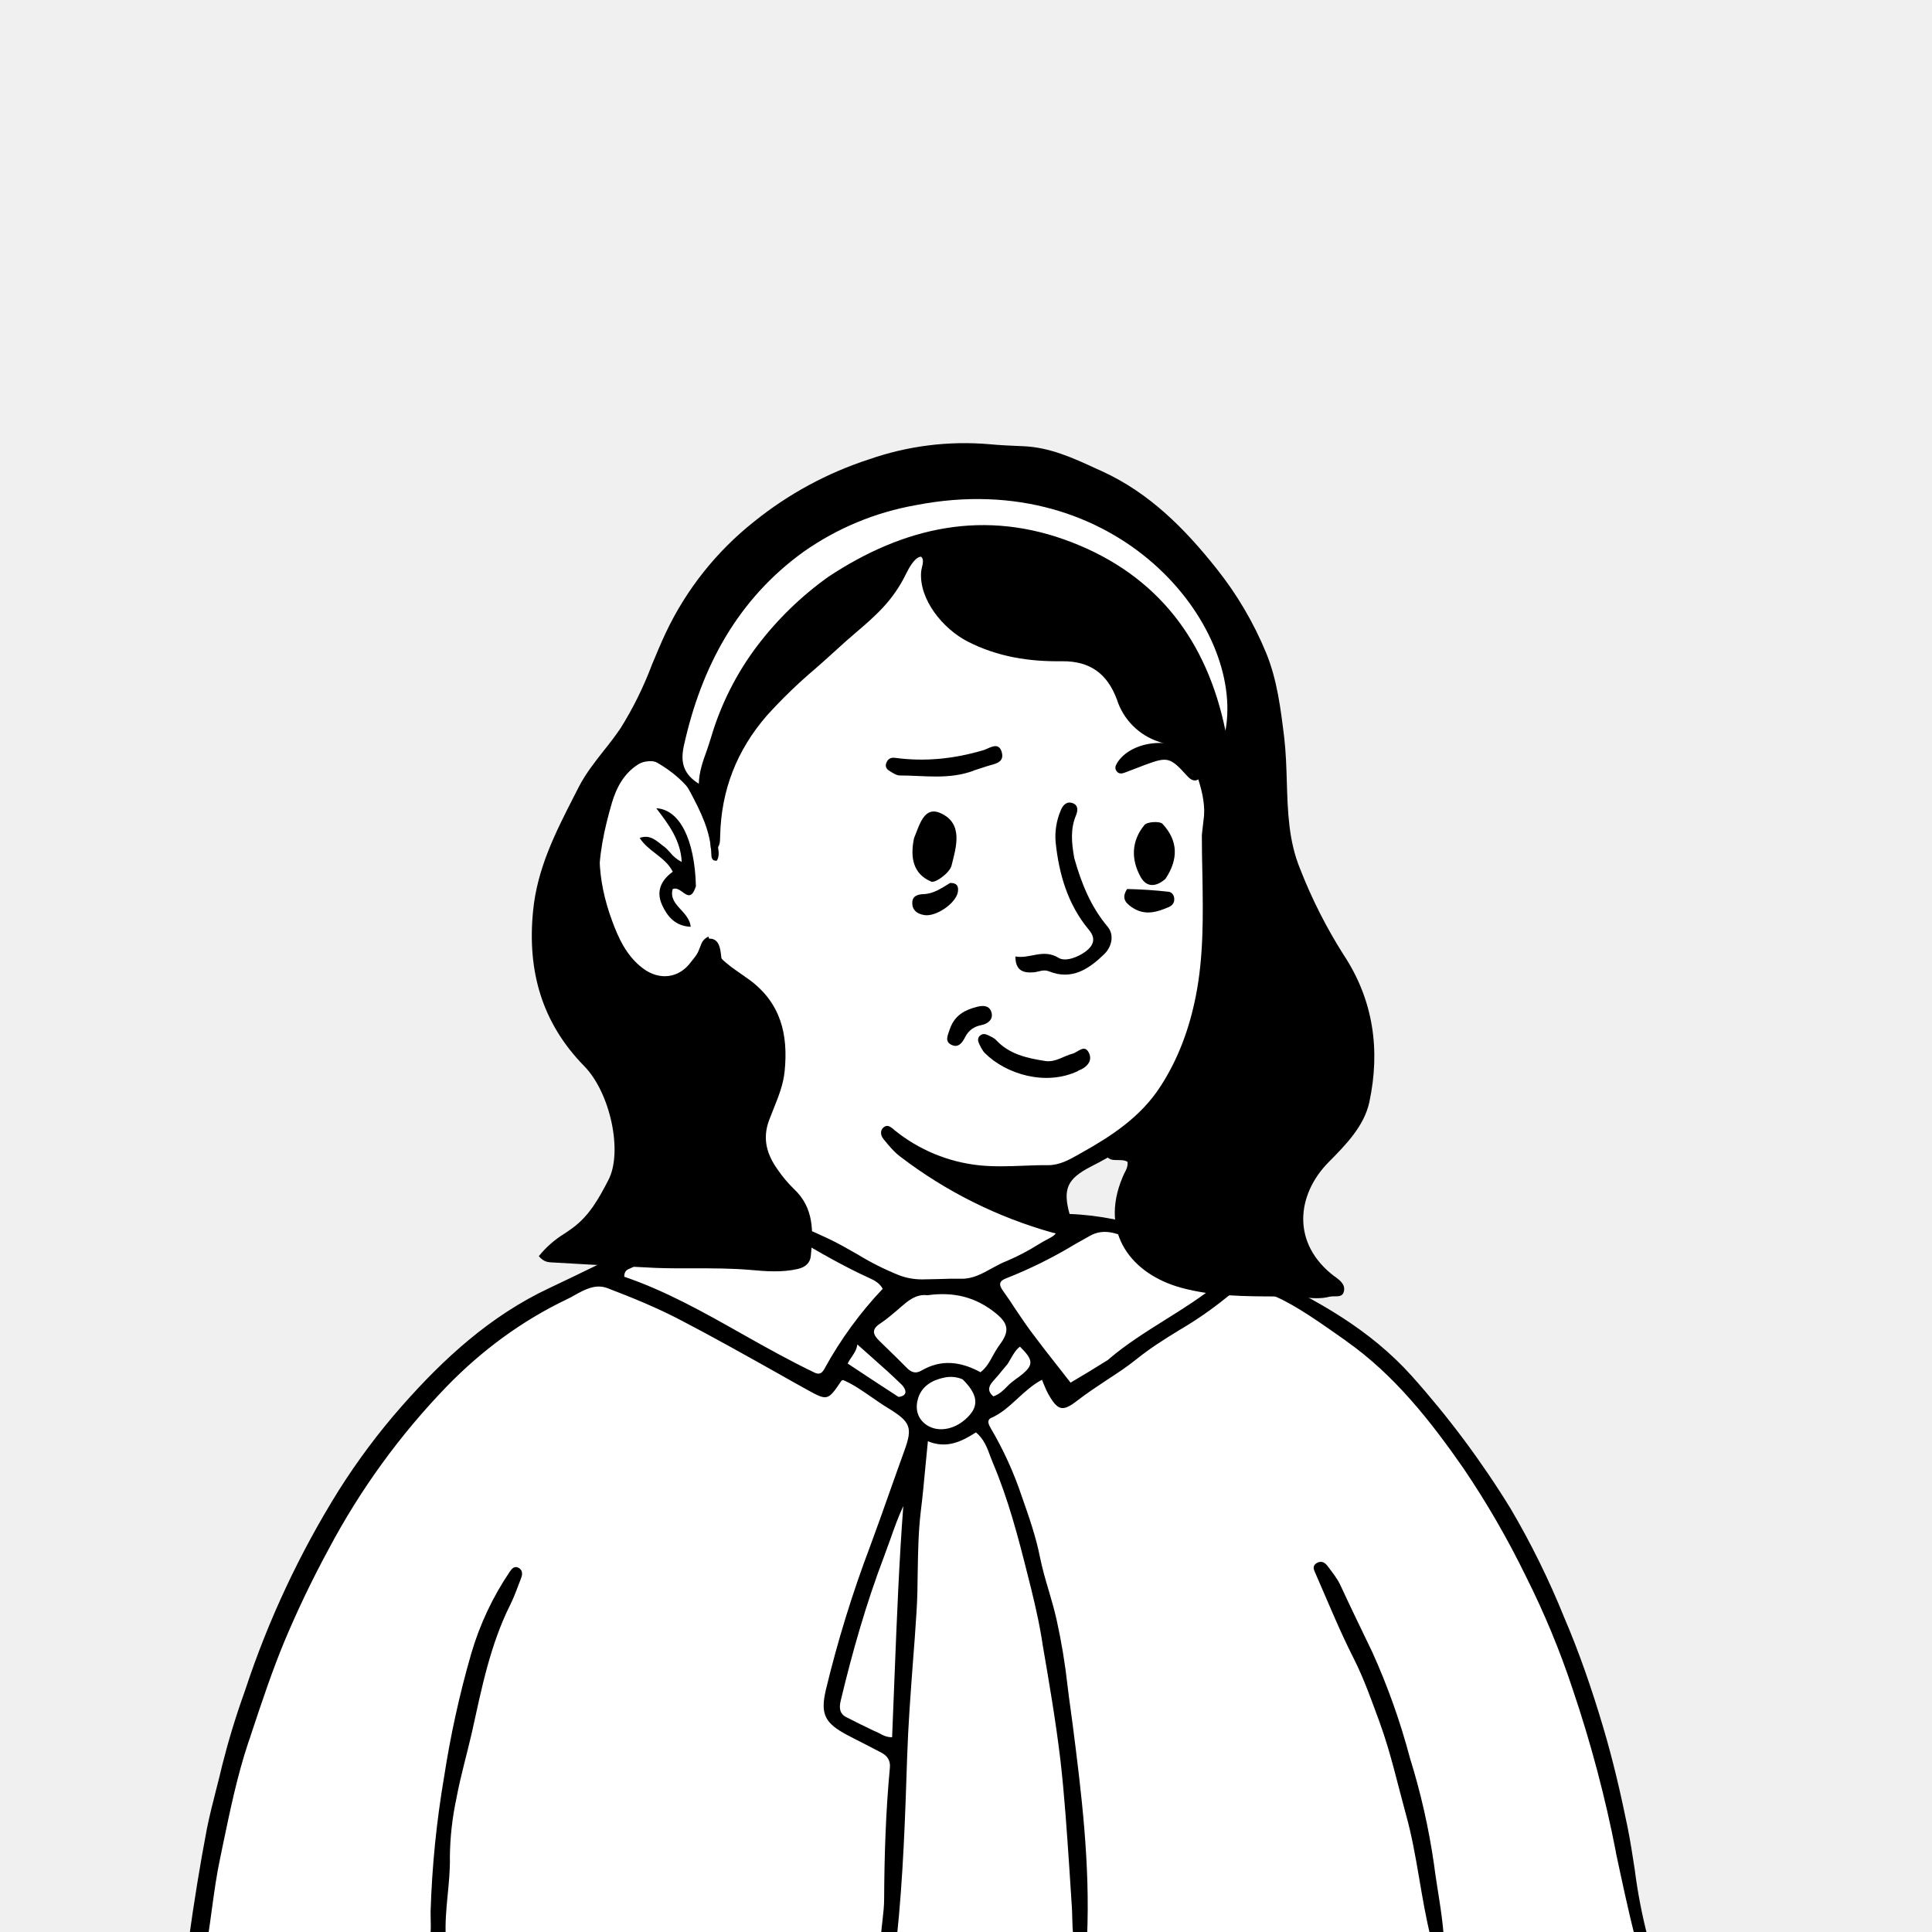
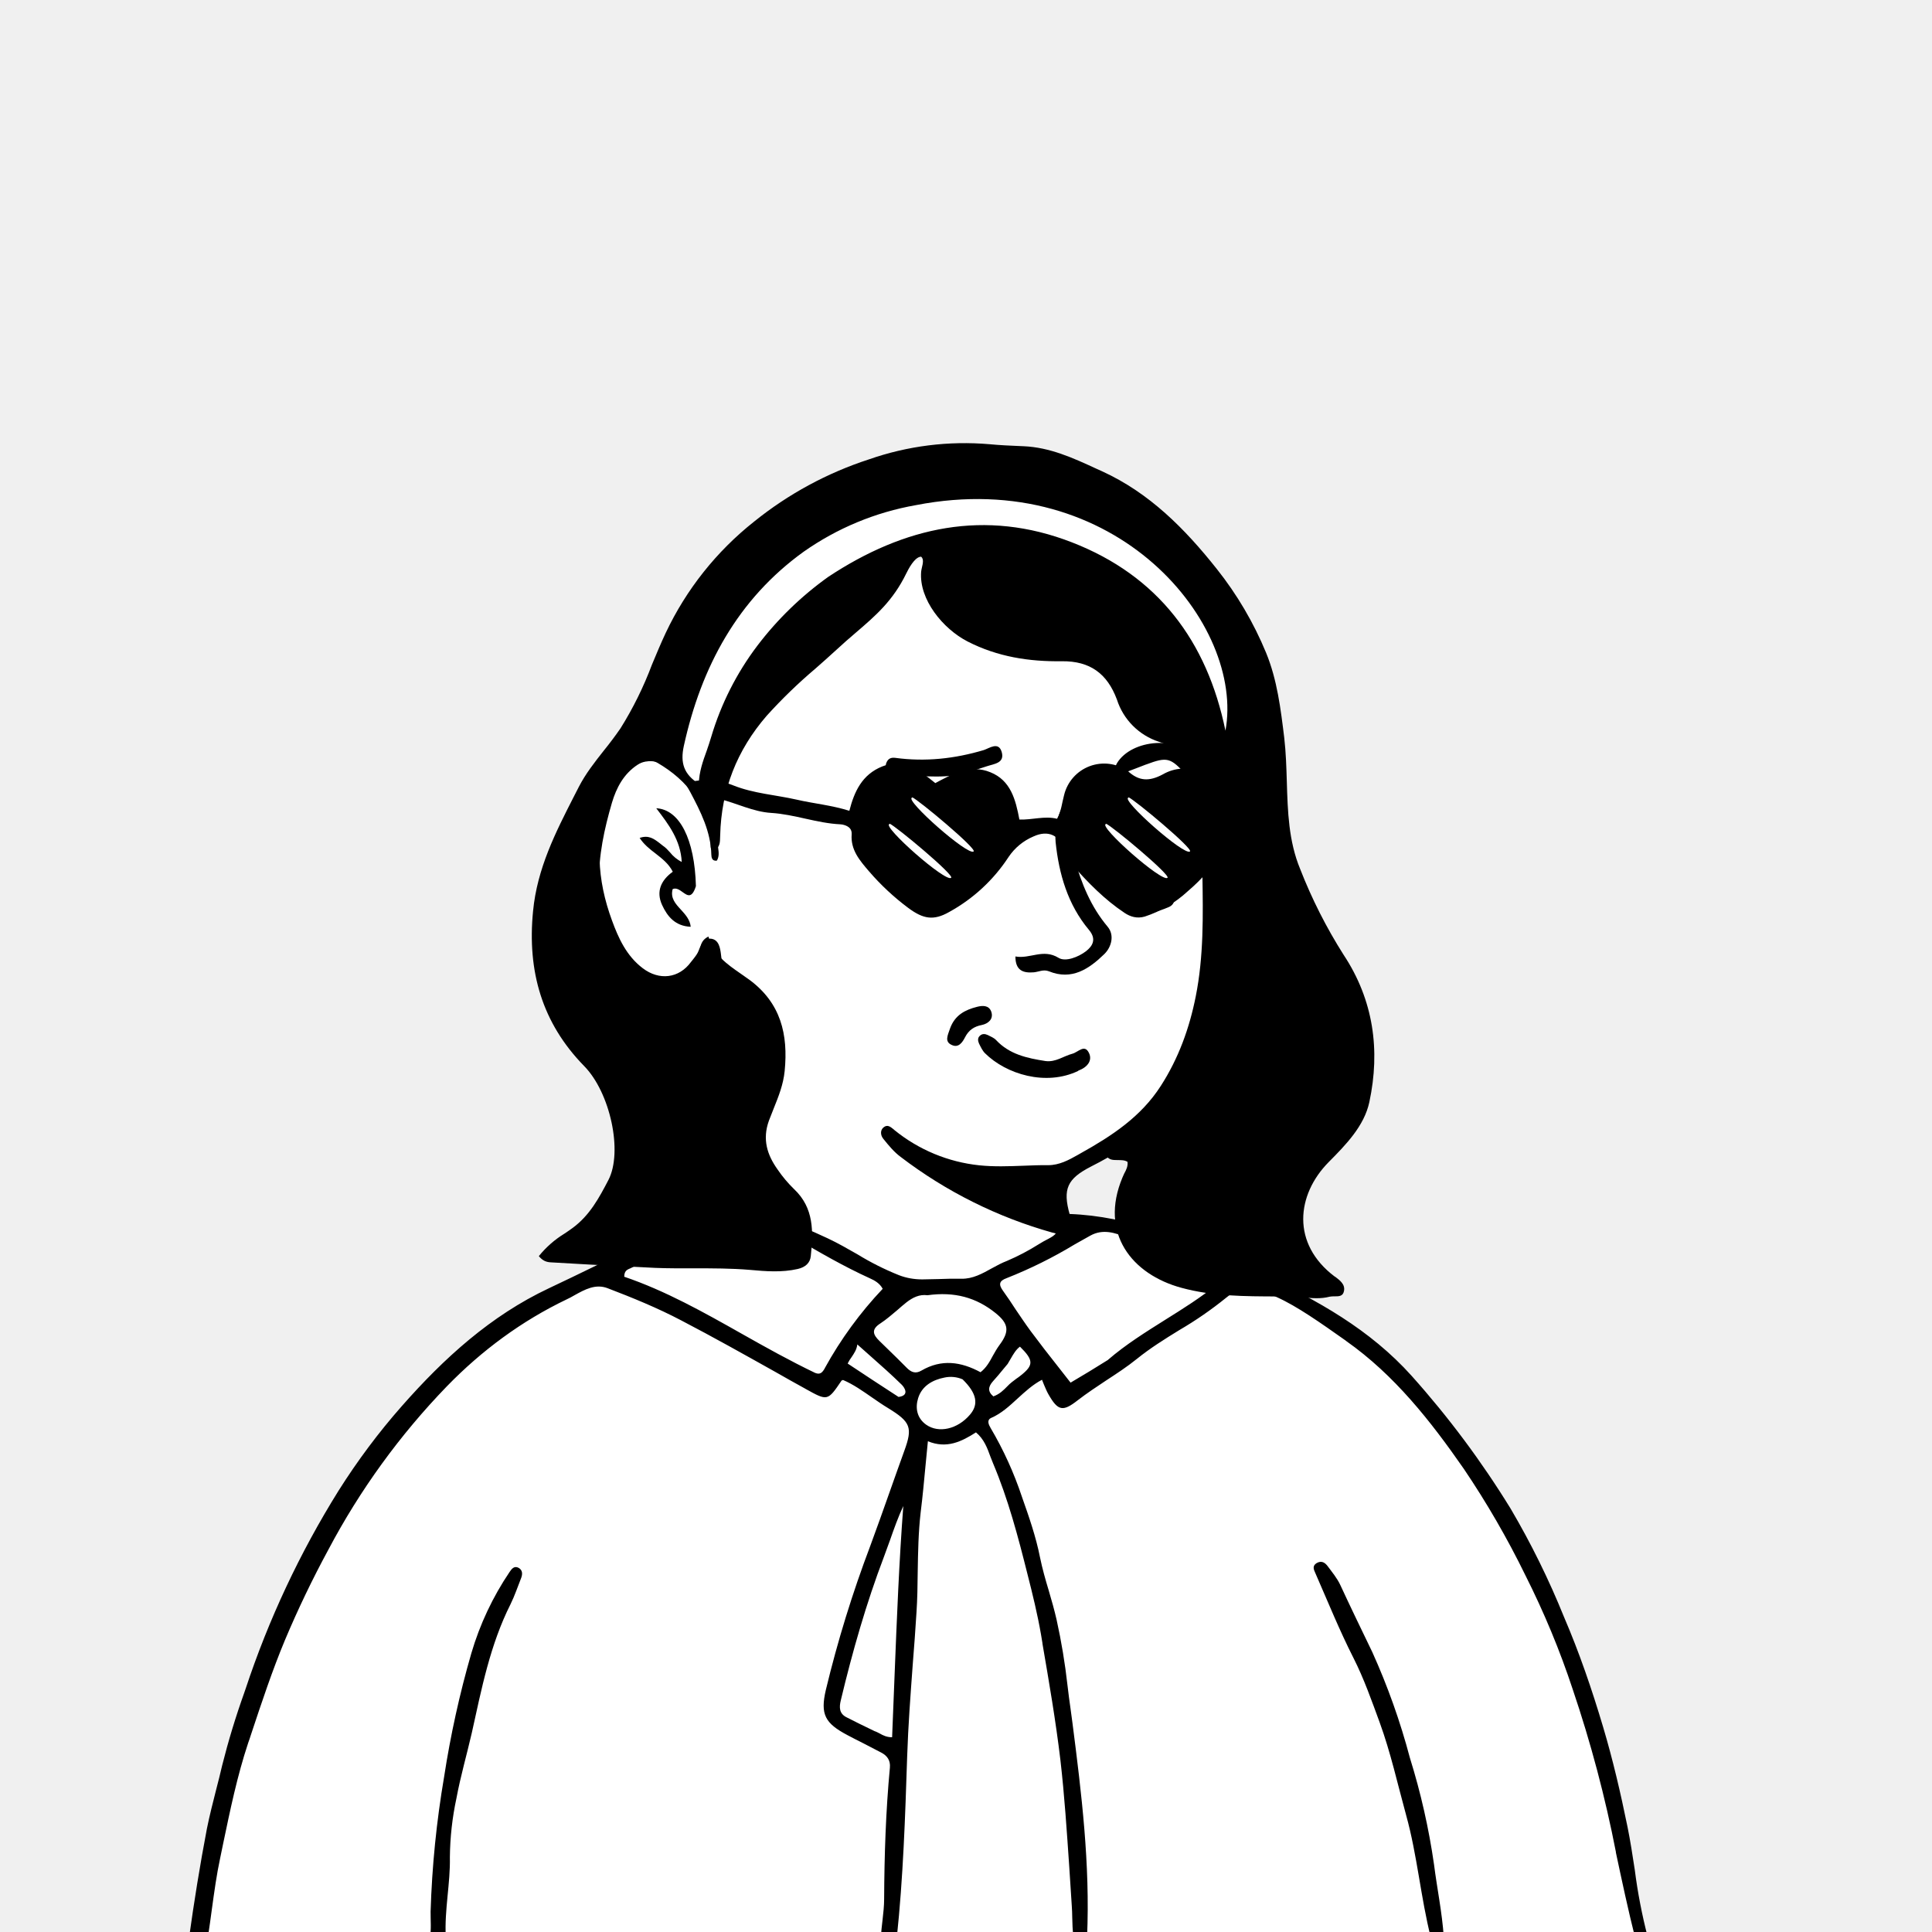
<svg xmlns="http://www.w3.org/2000/svg" viewBox="0 0 1744 1744" fill="none" shape-rendering="auto">
  <mask id="viewboxMask">
    <rect width="1744" height="1744" rx="0" ry="0" x="0" y="0" fill="#fff" />
  </mask>
  <g mask="url(#viewboxMask)">
    <g transform="translate(531 487)">
      <path d="M554 727.7c-99.2 297-363.8 388.6-503.7 19.8-19.3-50.7 31-69.5 66.2-91.9 24.1-15.3 36.8-28.5 35.3-42.2-7-64.4-36.9-243.8-36.9-243.8l-3-5.8s.7-1.6-2.2 1.2c-3 3-9.9 34.2-37 34.2-24.5 0-49.2-10.9-61-86.3C7.2 285.6 9.6 214 40 201c12.5-5.3 24-7.2 35.2-.8 11.3 6.4-13-22 112-126C268.4 6.4 396.7-3.5 448.5 8 500.3 19.5 552 44.8 574.9 98.5c27.8 65-25.9 114.3-14 262.5-2.2 53.6.8 171.2-146.6 210.6-28 7.5-19.3 48.4 22.7 58.4 67 21 117 72.3 117 97.9" fill="#fff" />
      <path fill-rule="evenodd" clip-rule="evenodd" d="m554 266.2.1-1.4c4.1-36.4 8.2-71.7 27.1-103.4 6.5 4.4 5.7 10 3.7 15.2-19.9 51.2-18 104.4-16.2 157.6l.4 14c2.1 66.4-14.5 126.8-58.7 177.5-15.4 17.6-35.8 29.8-56.5 40.3-21.4 11-25.9 20.1-19.2 43.6l.8 2.6c1.4 3.9 2.8 7.9-1 11.8-4.5 4.6-9.5 3.3-14.8 1.8l-.6-.1a406.4 406.4 0 0 1-137-68.3c-6-4.4-10.8-10.3-15.5-16.1l-.3-.4c-2.5-3-3-7.8.5-10.4 3.3-2.5 5.8-.5 8.7 1.8l1 .9a145.5 145.5 0 0 0 76.3 31.7c13.4 1.4 26.6.9 40 .4 7.4-.3 14.8-.6 22.3-.5 10.2 0 18.7-4.7 26.7-9.2l2.8-1.6c27.8-15.5 54.3-32.8 72.2-60.7 16.1-25 25.9-52.2 31.6-80.9 7.2-36.1 6.6-72.7 6-109.8-.3-12-.5-24.2-.5-36.4ZM50.6 190.8c21.9-1.7 34 11.2 44.3 26.3a140.4 140.4 0 0 1 22.4 61.5c.5 3.7 1 7.6-1.2 11.3-4.5.6-4.9-3-5-5.6-.5-20.7-9.7-38.7-18.9-56.1-6.6-12.5-16.2-24.6-31.4-27.6-17.2-3.5-33 12-40.8 32.2-14.5 37.6-12 74.6 1.4 111 5.8 15.9 13.1 32.1 27.8 43.2 14.8 11.3 32.7 9.3 43.6-5.7l2-2.5c2-2.6 4-5.1 5-8 2.1-5.8 5.4-11.2 11.3-10.4 6.8 1 8 8.3 8.7 14a3661 3661 0 0 0 22 156.7l5.9 38.8c2.6 17.1 5.6 41.7 3.6 52.1a28 28 0 0 0-.3 2.2c-.4 2.8-.6 5-4.2 5.5-4.9.8-7-2-7.7-6.4-2.3-17-3-23.6-4-49.6-.9-25.2-5.6-50-10.4-74.9l-5-27c-5.2-30.8-10.3-62-10.8-97l-2 3c-7.6 11.3-13.7 20.5-24.5 24a40.5 40.5 0 0 1-46.1-12.5 127.8 127.8 0 0 1-28.8-55.8c-8.4-34-9.9-67.1.9-100.6 5.2-16.1 23.7-44.7 42.2-42Zm34.6 127.5c4.4 3.2 8.4 6 12-5.4-1.1-42.2-14.7-69.2-35.8-70.3 11.2 14.6 22 28.8 23 48.5a32.3 32.3 0 0 1-10.7-8.8c-2-2.2-4-4.4-6.5-6l-3-2.4c-4.8-3.6-9.7-7.4-17.8-4.5 3.8 5.8 9 10 14.3 14 6 4.7 12 9.3 15.6 16.5-10.6 7.7-15.2 17.7-9.7 29.9 4.8 10.5 11.9 19.2 25.9 19.8-.6-6.3-4.7-10.9-8.8-15.4-5-5.4-9.7-10.6-7.5-18.6 3.2-1.5 6.2.7 9 2.7Z" fill="#000" />
    </g>
    <g transform="translate(178 1057)">
      <path d="M1304.4 692.5.7 689.2S34 479.5 96.9 360.3c73-138.7 173.6-266 400-320.3 9-2.1 96.1 44.3 128.4 60.3 15 7.4 77.1 2.9 77.1 2.9l110.8-54.9s130.4 42 196.6 79.3c84.2 47.3 179.2 187 223 296 46.6 115.8 71.6 269 71.6 269Z" fill="#fff" />
      <path fill-rule="evenodd" clip-rule="evenodd" d="M1280.6 615c5.5 25.8 11 51.7 17.5 77.5 4.6 0 8.1 0 11.3-.9a485 485 0 0 1-11.7-60.7c-2-13.1-4-26.2-6.6-39-6.2-30.4-13.2-60.5-22-90-10-33.6-21.4-67-35.3-99.3a734.6 734.6 0 0 0-48.2-97.8 834.7 834.7 0 0 0-89.3-119.8c-37.6-41.9-85.4-68.5-134.7-91.4a816 816 0 0 0-105.3-42.7c-25.6-7.8-52-12.4-79-12.2-6 0-9.3 3.6-5.5 7.6 8.2 8.6 2.4 11.8-3.3 14.9a101.8 101.8 0 0 0-8.9 5A203 203 0 0 1 731 81.2c-4.7 1.8-9.2 4.2-13.7 6.7-8.6 4.8-17.3 9.6-27.3 9.4-7-.1-13.9 0-20.8.3l-14.7.3c-7.2 0-14.3-1.2-21-3.8a247.8 247.8 0 0 1-37.6-18.9c-8.8-5-17.6-10.1-26.8-14.4l-11.6-5.3A298 298 0 0 1 503 26.1c-5.2-3.8-10.2-1.8-14.4.8-14.5 9-30.4 14.6-46.3 20.2-14 5-28 9.9-41 17-27.3 15-55.6 28.4-83.8 41.8-52.5 24.7-94.7 63.1-132.8 106.4-21 23.8-40 49.3-57 76.2a832.4 832.4 0 0 0-84 179l-1.2 3.5a703.8 703.8 0 0 0-20 65.8c-1.6 7.2-3.5 14.3-5.3 21.4-3 11.8-6 23.5-8.4 35.4-6.3 32.9-11.6 66-16.2 99 6.3 0 11.6 0 17.1-1.1 1.3-8.4 2.4-16.6 3.5-24.7 2.2-15.9 4.3-31.5 7.6-46.8l2.6-12.6c6.4-30.6 12.7-61.2 22.6-91 1-2.6 1.8-5.3 2.7-8 9.5-28.6 19-57.3 30.6-85.1a922.1 922.1 0 0 1 39.1-81.4 647.7 647.7 0 0 1 107-147.5c31.5-32.4 67.5-59 108.2-78.5 2.3-1 4.7-2.4 7-3.7 9.2-5.1 19-10.6 30-6.3 22.5 8.6 45 17.8 66.3 29 28.8 15 57.1 30.9 85.5 46.8 8.8 5 17.6 10 26.4 14.8l.5.3c19.8 11 19.8 11 32.4-7.6l.8-.3.5-.2c9.4 4 17.8 10 26.2 15.8 4.8 3.3 9.5 6.6 14.5 9.6 20.4 12.5 22.3 17.5 14.6 38.6-4.5 12.3-8.8 24.7-13.2 37-5.8 16.4-11.6 32.8-17.6 49a1075.7 1075.7 0 0 0-40 129.7c-5.2 22.2-.8 30.2 19.7 41 4.8 2.6 9.7 5 14.6 7.5l15.8 8.2c5.3 2.8 8.3 7 7.7 13.5-3.7 39.4-5 79-5.2 118.6 0 6.2-.7 12.4-1.4 18.6-.7 5.6-1.3 11.2-1.5 16.7h14.3c5.8-54.6 7.6-109.3 9.4-164.2.9-27.5 3-55 5-82.5 1.3-15.7 2.4-31.5 3.4-47.2.8-12 1-24.1 1.1-36.2.3-18.2.6-36.3 2.7-54.4 1.8-14.3 3.1-28.7 4.5-43.5l2-20.5c17 7 30.4.3 43.4-8 7.2 6 10.2 14 13 21.8l2.5 6.3c13.6 32.2 22.5 66 31 99.9 4.6 18 9 36 12.2 54.4l1.3 7.8v.4c6 34.9 12 69.8 16.2 105 3.7 32 5.8 64.3 8 96.5l2.3 35.5c.3 3.4.3 6.8.4 10.3.1 5.6.3 11.4 1.1 17.5 4.9 1.1 8.4 1.1 12.3 0 2.8-65.7-5-129.4-13.2-193.1l-1.7-12.6c-1-7.2-2-14.3-2.8-21.5a563 563 0 0 0-9.8-59c-2-8.8-4.5-17.6-7.1-26.4-3-9.9-5.8-19.8-7.9-30-3.7-18.8-10-36.7-16.3-54.6a322.5 322.5 0 0 0-28.3-62.2c-1.8-3-3.6-7.1.4-9 9.3-4 16.6-10.8 24-17.6 6.8-6.2 13.6-12.5 22-16.9l1.8 4.5c1.3 3 2.5 6 4 8.6 8.6 15.1 13 16 26.6 5.3 8.2-6.3 16.8-12 25.4-17.7 9.5-6.2 19-12.4 27.8-19.5 12-9.7 25.1-17.9 38.3-26a337 337 0 0 0 42.4-29.3c24-20.5 62 6.4 107.8 38.7l.6.5c43.4 30.6 76 72 106 115.2a791.5 791.5 0 0 1 55.8 96.5c16.7 33.2 31 67.5 42.6 102.7a1128.7 1128.7 0 0 1 39 147Zm-714-437c-2.2 3.9-4.2 6.2-8.8 4.3-22.7-10.9-44.4-23-66-35.2-34.7-19.6-69-38.9-106.3-51.6 0-5 2.4-6.2 4.5-7.2l.4-.1c13.1-6 25.8-12.9 38.1-20.5a42.4 42.4 0 0 1 22.9-6.9c20 0 40-.3 58-11 4.8-2.7 9.6-1.3 14.5 1.5l15.8 9.2c22 13 44.2 25.8 67.5 36.4 4.5 2 9 4.6 11.6 9.5a348.2 348.2 0 0 0-52.2 71.5Zm255.7-7.6c16-13.8 34-25 51.8-36.2 16-10 32-20 46.4-31.8-1.4-4.2-3.8-6-6.2-7.6a51 51 0 0 1-1.3-1C896.3 81 877 74 857.5 67c-6.5-2.4-13-4.7-19.4-7.3-9.2-3.7-20.4-7.7-31.9-1.3l-13.9 7.8a409 409 0 0 1-61.7 30.6c-6.6 2.4-7.4 5.6-3.2 11.4 4 5.5 7.7 11.1 11.4 16.8 4.5 6.6 8.9 13.2 13.6 19.6 8.2 11 16.7 22 25.2 32.7l10.8 13.8c11.5-6.8 22-13.1 33.9-20.6Zm-181.9-51.9c5.5-4.2 11.5-7.3 18.8-6.3 24.4-3.4 44 2 61.5 16.1 12 9.7 12.7 16.6 3.4 29-2.2 3-4 6.2-5.8 9.4-3 5.6-6 11-11.2 15-17.7-9.6-35.3-12-53.3-1.5-5.4 3.2-9.4 1.5-13.5-2.7a902 902 0 0 0-16.6-16.4l-7.8-7.6c-5.9-5.7-7.7-10.5 1-16 5.3-3.5 10-7.6 15-11.8 2.7-2.4 5.6-4.9 8.5-7.2Zm-24.3 389.3c3 1.7 6.3 3.4 11.2 3.4l2.3-57.7c2-50.4 4-100.7 7.8-151-4.7 10.1-8.4 20.5-12 30.8l-5.4 14.8c-16.1 42.3-28.5 85.8-39 129.7-1.6 6.5-1.4 12 5 15.3 7.9 4 15.8 8 25.5 12.6 1.6.5 3 1.3 4.6 2.1Zm58.5-321.3a27 27 0 0 1 16.3 1.6c13 12.7 14.7 22.7 6.6 32-11.1 13-28.1 16.9-39.4 9-8.6-6.1-10-15.4-7.3-24 3.4-11 13-16.5 23.8-18.6ZM633.1 204c10.3-1.3 5.3-8.7 2.8-11.1-9-8.8-18.3-17.1-28.4-26l-11.6-10.3c-.6 4.8-2.9 8-5 11.2a37.2 37.2 0 0 0-3.7 6l.2.2c15 10 29.7 19.6 45.7 30Zm94.5-25 4-4.8 2.7-4.6c2.6-4.5 4.8-8.3 8.4-11 12.5 12.3 12.5 16.8.5 26.2-1.2 1-2.4 1.8-3.7 2.7-2.8 2.1-5.7 4.2-8.1 6.8-3.6 3.7-7.1 7.2-12.7 9.2-5.3-4.4-4.7-8.8-.3-13.7 3.2-3.5 6.2-7.1 9.2-10.8Z" fill="#000" />
      <path d="M1113.7 692.5c-9.3-36.8-12.3-74.6-22.4-111-7.7-28-14-56.7-24-84-7.1-19.3-14-39-23.4-57.6-12.7-25-23.3-51.2-34.6-77-1.3-2.9-3-6.3 1.2-8.9 4.5-2.6 7.6-.4 10 2.8 4 5.4 8.5 10.8 11.3 16.8 9.4 20.3 19.2 40.5 28.9 60.6a612.4 612.4 0 0 1 34 95.6 617.4 617.4 0 0 1 21.8 96.4c2.7 21.4 7.2 42.7 8.8 65.3-3.4 1-7 1-11.6 1ZM210 692.5c1.5-7.9.6-16 .7-24a883 883 0 0 1 12.2-121.6c5.8-37.7 14-75 24.6-111.6A264 264 0 0 1 282 362c2-3 4.3-5.8 8.2-3.7 3.5 2 3.6 5.5 2.3 9-3.2 8-5.8 16-9.6 23.7-18.5 36.7-26.2 76.5-35 116.2-4.5 19.7-10.2 39.2-13.9 59.2a265.4 265.4 0 0 0-5.9 53c.5 24-5 47.4-3.7 72.2-4.5 1-8.8 1-14.3 1Z" fill="#000" />
    </g>
    <g transform="translate(266 207)">
      <path d="M853.5 464.9c-23.5-8.4-18.4-30.2-55.7-80.8-37.2-50.5-99.5-83.5-144.9-95.4-45.4-12-71.6-16-104.6.5s-100 59.7-121.6 100.6c-21.6 41-38.6 57.4-44.3 87.6-5.7 30-.7 48.2-18.8 30-18-18-33.5-17-26.1-56.2 7.4-39.2 91.5-225 270.5-225 105.6 0 207.5 86.3 228 131.2 20.4 45 17.5 107.5 17.5 107.5Z" fill="#fff" />
      <path fill-rule="evenodd" clip-rule="evenodd" d="M887.2 963.3h8c5.2-.1 10.2.3 15.1.8 8.2.8 16 1.5 24-.6 1.4-.3 3-.3 4.6-.3 3.7 0 7.4 0 8.3-4.8 1.2-6-3.5-9.5-8.1-13h-.2c-39.6-29.8-34.5-74-5.6-103.3 15.6-15.7 32.2-32.7 36.8-54.3 10-46.7 3.8-92.1-23.3-133a448.8 448.8 0 0 1-39.1-77.2c-10.5-25.3-11.3-52.1-12.1-79-.4-13.1-.8-26.3-2.3-39.4-3.2-26.2-6.4-52.6-16.4-76.9a314.1 314.1 0 0 0-44.5-75.7c-28.8-36.3-60.8-68.6-103.4-88.1l-5.1-2.3c-21-9.7-42.1-19.4-66-20.4l-2.4-.1c-9.4-.4-18.8-.8-28.2-1.7a261.7 261.7 0 0 0-109 13.7 325 325 0 0 0-103.4 56 281.5 281.5 0 0 0-80 100.7c-4.4 9.4-8.4 19-12.4 28.6a321.1 321.1 0 0 1-28.4 57.5 330 330 0 0 1-15 20c-8.3 10.5-16.5 21-22.5 32.6l-4.4 8.6c-16.7 32.7-33.3 65.2-37 103.7-5.4 54.5 8.2 101.1 46 139.8 23.7 24 35.2 77.6 22 103-8.4 16.1-16.8 31.8-32.2 43.2-2.4 1.8-5 3.5-7.5 5.2a90 90 0 0 0-23.1 20.3c3.3 4 6.6 5.4 10.7 5.6l35 2 59.2 3c11.8.5 23.6.4 35.5.4 16.7 0 33.4 0 50 1.4 14.3 1.3 28.9 2.5 43.3-.8 7-1.6 11.2-5.5 11.8-11.7 2.3-21.8 3-43.4-15.1-60.4a114.1 114.1 0 0 1-14.8-17.6c-9.5-13.3-14-27.3-7.9-44.2l4.4-11.2c4.3-10.7 8.6-21.4 9.8-33.5 3.3-33.2-3.5-61.4-31.6-82.3l-7.8-5.5c-12.6-8.7-25-17.3-29.4-33.7-5.5 2.7-6.6 6.6-7.5 10.2a38 38 0 0 1-32.3 30.4c-15.8 2.4-28.9-10.5-36.9-21-14.6-19-21.3-43-22-67.7-.6-25 4.7-49 11.6-72.7 4-13.4 10.5-26 23.2-34.3 5.9-3.8 11.6-5.4 17.9-1.7 27.4 16 44.6 38.8 48 71v2.5c0 2.9-.2 5.8 3.8 7l.3-.5c4.2-6 4.3-6.3 4.5-14.5 1-41 15-76.8 42-108a459 459 0 0 1 43.9-42.5 1094 1094 0 0 0 19-17c6-5.6 11.7-10.5 17.3-15.3 18.2-15.6 33.8-29 45.8-53.7 1.6-3.2 7.4-15 13.4-15.1 2.5 2 1.6 6.2.7 9.8-.3 1.4-.6 2.7-.7 3.8-2 25 19.6 51.5 42 63 27 13.8 55.3 18.2 85 17.8 25.5-.3 41 11.2 49.7 34.5a59 59 0 0 0 38 38.2l1.7.6c11.8 4 25.7 8.6 29.8 21.2l1.4 4.2c3.8 11.3 7.6 23 7.9 35.3l1.4 69.2 1 46.7c1.5 71.2-24 130.7-77.2 178.3-1.6 1.4-3.6 2.4-5.6 3.5-5 2.7-10 5.4-8.5 12.3 1.4 6.3 6.1 6.3 11 6.3 3.1 0 6.3 0 8.7 1.6.5 4-1.2 7.3-3 10.6l-1.6 3.6c-21 50.3 8.6 87.4 53.3 99.5 28.3 7.7 57.1 7.7 86.7 7.8ZM701.7 282.6c-78.4-30.5-151.5-14.2-220 31.1a297.8 297.8 0 0 0-64 62.1 258.3 258.3 0 0 0-41.7 82.4c-1.2 4.1-2.6 8.2-4 12.3-3.5 9.6-6.9 19.2-7.2 30-13.4-8.5-16.9-18.7-13.5-34.2C367 395 399.8 334 459.5 291a252 252 0 0 1 101.2-42c182-35.5 297 108.4 279.5 203.6-16.6-81-61-139.9-138.5-170Z" fill="#000" />
    </g>
    <g transform="translate(791 871)">
      <path d="M182.3 95.7c-29.2 14-65.1 3-84.2-16-2.3-2.3-3.8-5.6-5.3-8.6-1-2.3-1.6-5 .7-7.1 2.2-2.1 4.7-1.8 7.1-.7 2.6 1.3 5.6 2.5 7.5 4.5 12.1 13 28 16.4 44.7 19C162 88 169 82.3 177 80.2c5.3-1.4 11-9 15-.7 3.3 6.8-1.3 12.9-9.7 16ZM66.6 57.4C71 45.2 80.3 40.6 90.8 37.9c5-1.3 10.8-1.7 13 4.3 2.4 7-3.2 10.9-8.3 12-7.3 1.4-12 4.6-15.4 11.2-2.2 4.3-5.7 9.7-11.7 7-7.2-3-3.8-9-1.8-15Z" fill="#000" />
    </g>
    <g transform="translate(653 805)" />
    <g transform="translate(901 668)">
      <path d="M68.7 106.5c6.5 23.1 15 44 30.2 62.1 6.2 7.4 3.6 18.1-3 24.6-13.8 13.4-29.3 24-50 15.6-5-2-9.2.5-13.7.9-9.5.8-16.6-1.5-16.6-14.3 13.2 2.4 25-7.3 38.9 1.2 6.2 3.9 17.9-.6 24.9-6 5.7-4.5 9.8-10.7 2.5-19.3-19-22.7-27-50.3-30-79.1a60 60 0 0 1 4.6-28.6C58.3 59 61.7 55 67.3 57c5.5 2 4.5 7.3 3 11-5.2 12.4-4 24.9-1.6 38.4Z" fill="#000" />
    </g>
    <g transform="translate(610 680)">
      <path d="M407.4 122.5c13 .3 25.4 1.1 37.6 2.5 3 .4 5 3.3 5 6.7 0 3.3-1.7 5.6-4.7 7-11.2 4.8-22 8.2-33.7.2-6.5-4.5-9-8.7-4.2-16.4ZM247.6 117c7 0 7.8 3.8 7 8.5-2 10.2-20 22.4-30.4 20.5-5.9-1-10.5-4-10.7-10.5-.2-6.7 4.8-8.2 10.3-8.4 9-.3 15.8-5.2 23.8-10ZM215.1 76.6c5-12 9-29.4 24.1-22.5 20.7 9.4 13.9 30.7 9.7 47.4-1.6 6.3-14.5 15.9-18.3 14.3-16.3-6.8-19.2-21.7-15.5-39.2ZM442 113.4c-8.6 7.5-17 7.6-22.2-1.5-9-16-8.6-32.8 3.3-47.2 2.5-3 13.8-3.6 16.3-1 14 15 14.6 31.8 2.6 49.7Z" fill="#000" />
    </g>
-     <g transform="translate(610 680)" />
+     <g transform="translate(610 680)">
+       <path d="M474.1 17C499.7 31.2 503.5 68 495 84.7c-8 15.4-19.5 28.5-32.9 39.9a104.9 104.9 0 0 1-38.8 22.8c-7 2-13 .1-18.1-3.3-18.1-12-33.2-27.5-47.5-43.7-3-3.6-5.3-7.7-6.6-12.3-4.3-14.2-14.9-19.2-28.3-13a50.9 50.9 0 0 0-22.3 18.4 150.8 150.8 0 0 1-53.6 49.7c-14.2 8.1-23.5 6.4-37-3.6-13-9.7-24.9-20.8-35.4-33-8.4-9.8-16.8-19.4-15.7-33.5.3-4.6-2.5-7-6.5-8.3a14 14 0 0 0-3.7-.7c-21.3-1-41.3-9-62.6-10.3-16-1-30.9-8.7-46.5-12.6-4.5-1.2-8.7-3.8-13.2-4.6-6.5-1.2-7.8-5.5-9-11.6A65.5 65.5 0 0 1 52 29c18.3 7.3 38 8.5 57 12.8 15.5 3.6 31.5 5 47.7 10.1 4.5-17.5 11.5-32.7 29.6-40 19.9-8 33.2 3.2 48 15 15.2-8.1 31.4-17.3 49.7-9.8 18.4 7.4 22.8 24.7 26.2 42.7 11.6.4 22.8-3.5 34-.7 3.9-7 4.4-14.3 6.3-21.2a37.2 37.2 0 0 1 57.7-21.8c9.8 9 19 9.6 31.5 2.9a38.5 38.5 0 0 1 34.3-2.2Z" fill="#000" />
+       <path d="M193 63.5c-1-.3 1 0-.2.4-6.6 2 50.7 52.8 55.8 48.5 3-2.5-49.5-46.3-55.7-49ZM213.3 39.7c-.9-.3 1 0-.1.4-6.7 2 50.7 52.8 55.7 48.5 3-2.5-49.5-46.3-55.6-49ZM388.2 63.5c-.8-.3 1 0 0 .4-6.7 2 50.6 52.8 55.7 48.5 3-2.5-49.5-46.3-55.7-49ZM408.6 39.7c-.9-.3 1 0-.1.4-6.6 2 50.7 52.8 55.7 48.5 3-2.5-49.5-46.3-55.6-49Z" fill="#fff" />
+     </g>
    <g transform="translate(774 657)">
      <path d="M104.9 38.7C82.4 47 60.2 43 38.3 43c-3 0-6.3-2.2-9.2-4-2.7-1.5-4.4-4-3-7.4 1.5-3.7 4-5 8-4.5 27.2 3.7 53.7.8 79.9-7 5-1.6 13.3-8 16.2 1.6 3 10.2-6.8 10.8-13.4 13l-12 3.9ZM260.5 33.1c-7.2 2.7-13.5 5.3-19.9 7.6-2.4.8-5.1.9-6.8-1.8-1.6-2.4-1-4.4.5-7 13.4-22 56.2-24.9 71-4.4 1.9 2.4 3.3 5 4.2 7.8 1.3 4.1 2.4 9.2-2.2 11.5-4.3 2.2-7.7-1.1-10.7-4.5-14-15.5-17-16.3-36-9.2Z" fill="#000" />
    </g>
    <g transform="translate(0 559)" />
  </g>
</svg>
